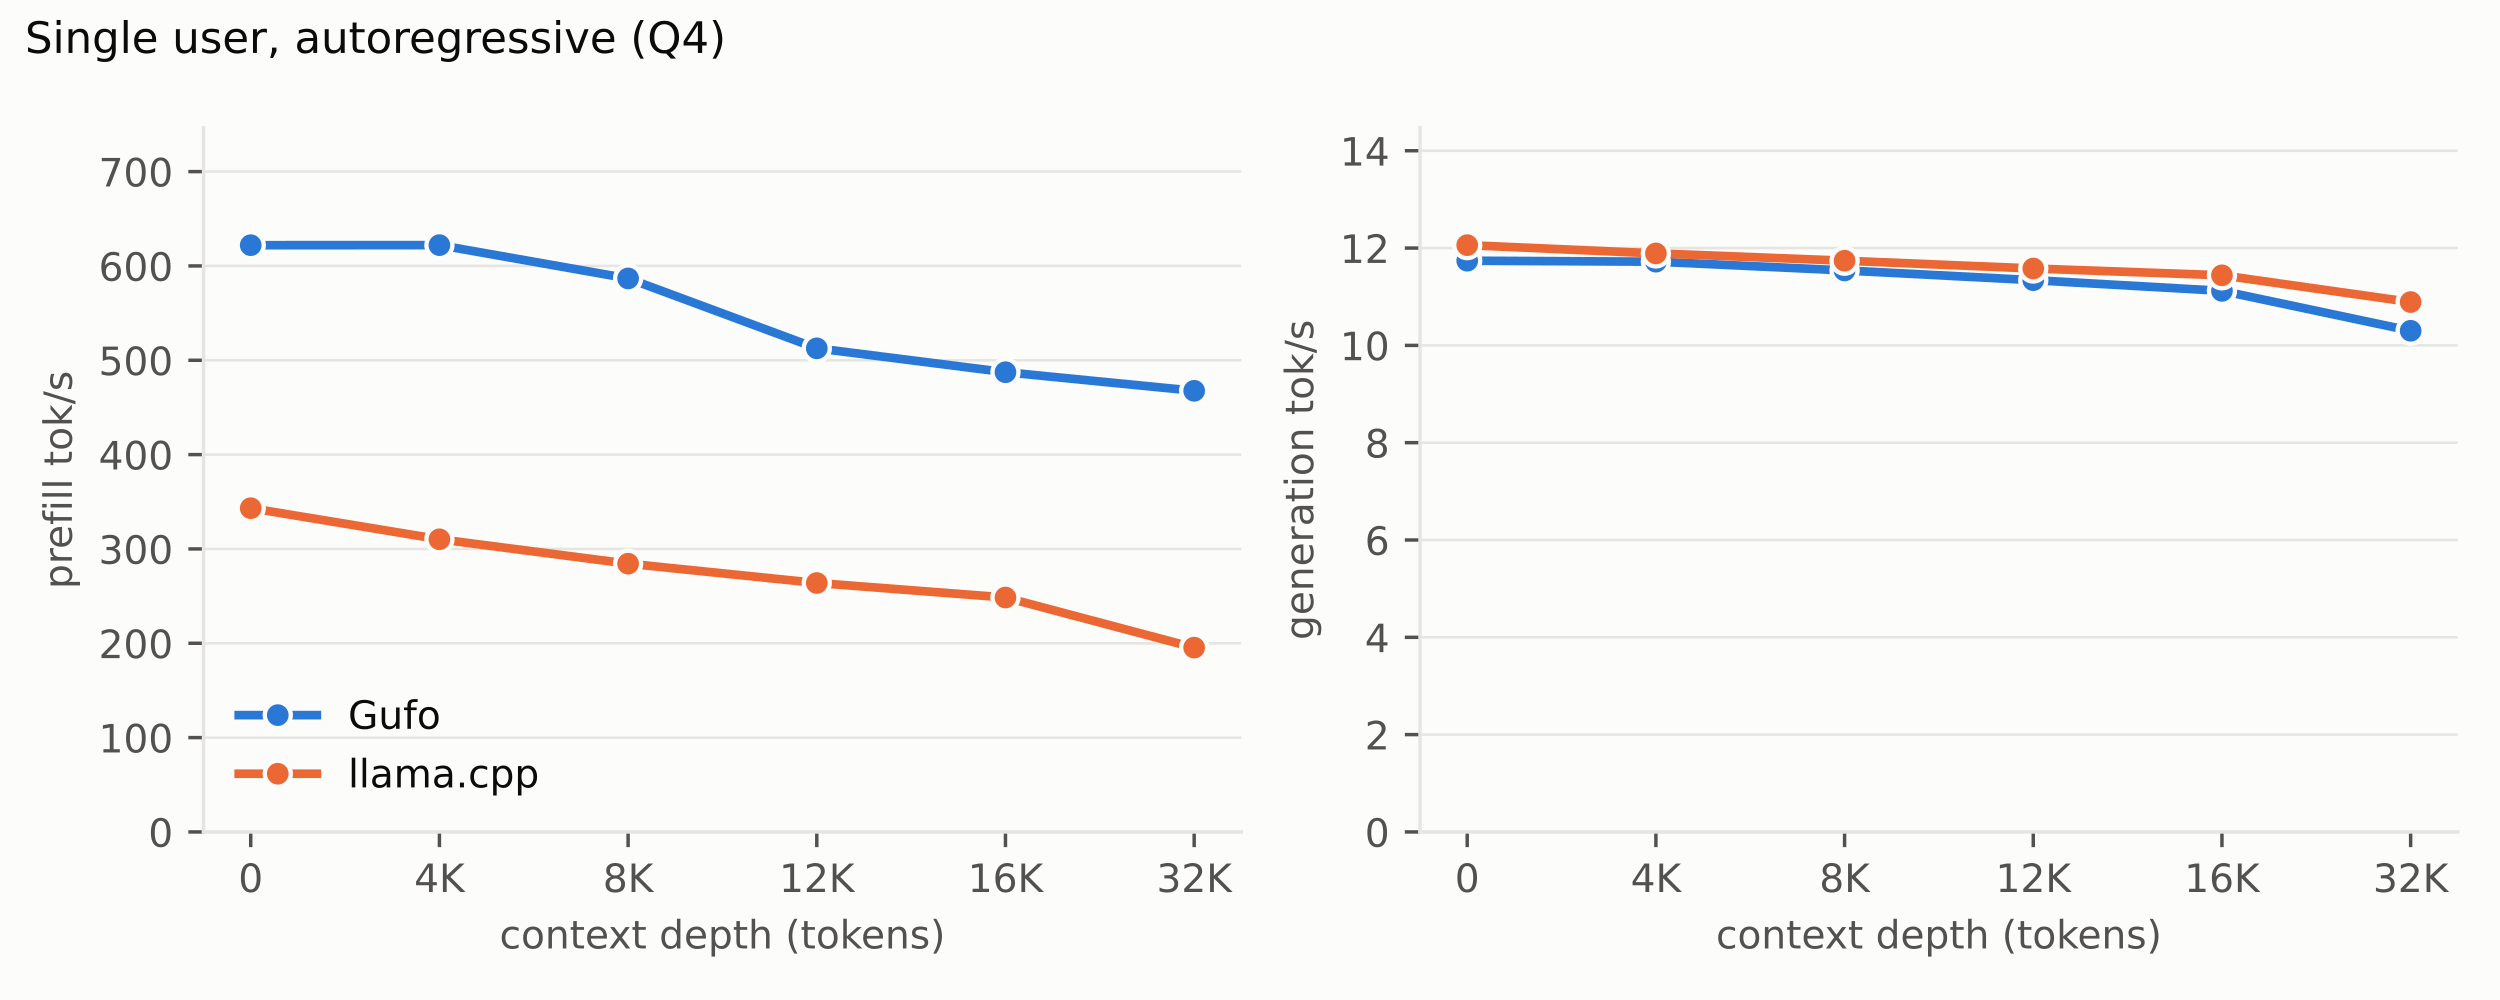
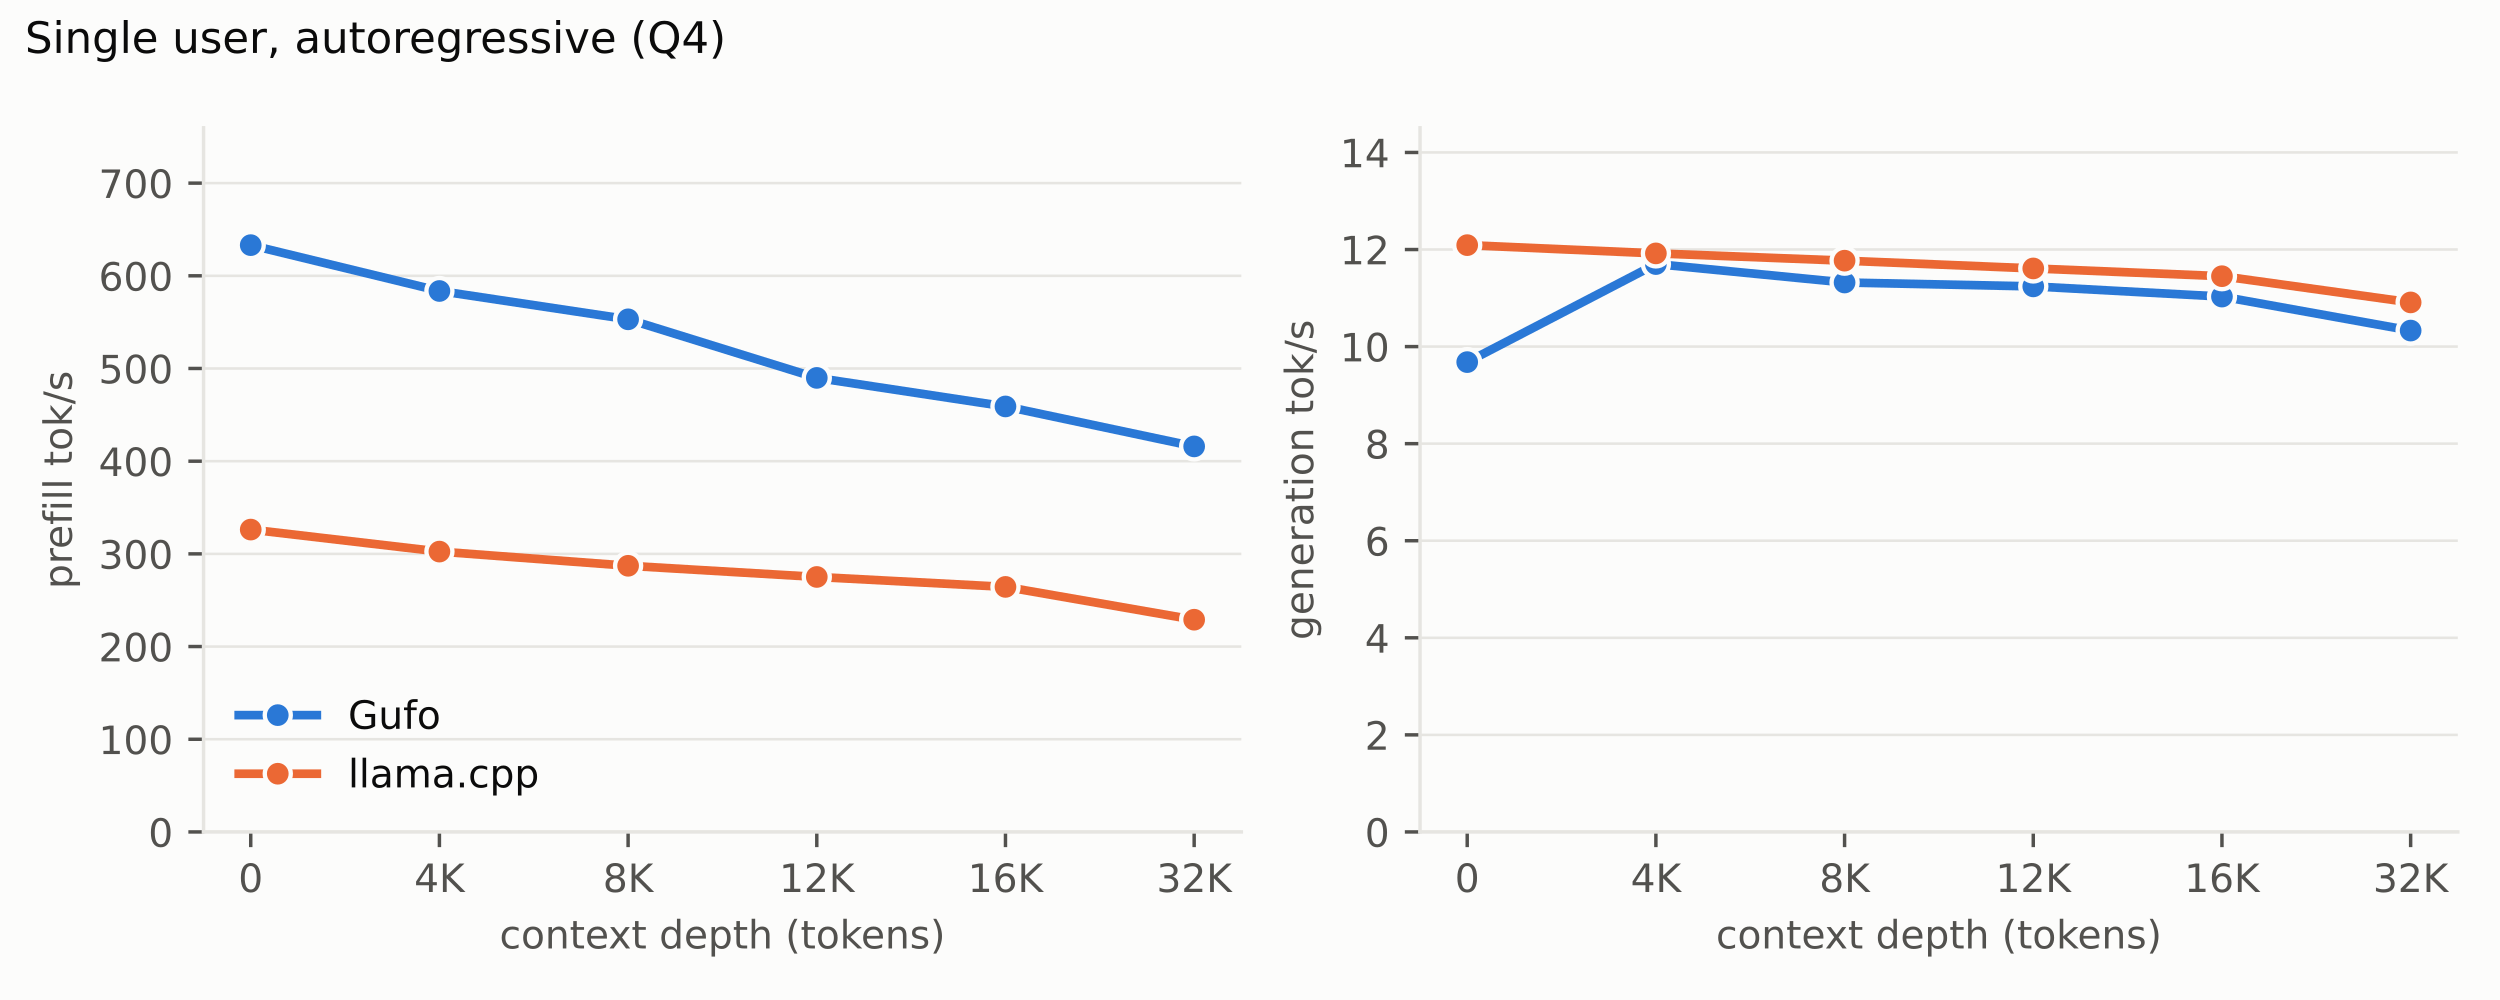
<svg xmlns="http://www.w3.org/2000/svg" xmlns:xlink="http://www.w3.org/1999/xlink" width="576pt" height="230.4pt" viewBox="0 0 576 230.4" version="1.1">
  <defs>
    <style type="text/css">*{stroke-linejoin: round; stroke-linecap: butt}</style>
  </defs>
  <g id="figure_1">
    <g id="patch_1">
      <path d="M 0 230.4  L 576 230.4  L 576 0  L 0 0  z " style="fill: #fcfcfb" />
    </g>
    <g id="axes_1">
      <g id="patch_2">
        <path d="M 46.899 191.679  L 286.003 191.679  L 286.003 29.441  L 46.899 29.441  z " style="fill: #fcfcfb" />
      </g>
      <g id="matplotlib.axis_1">
        <g id="xtick_1">
          <g id="line2d_1">
            <defs>
              <path id="m1ebf051f68" d="M 0 0  L 0 3.5  " style="stroke: #52514e; stroke-width: 0.8" />
            </defs>
            <g>
              <use xlink:href="#m1ebf051f68" x="57.768" y="191.679" style="fill: #52514e; stroke: #52514e; stroke-width: 0.8" />
            </g>
          </g>
          <g id="text_1">
            <text style="font-size: 9px; font-family: 'DejaVu Sans', 'Bitstream Vera Sans', 'Computer Modern Sans Serif', 'Lucida Grande', 'Verdana', 'Geneva', 'Lucid', 'Arial', 'Helvetica', 'Avant Garde', sans-serif; text-anchor: middle; fill: #52514e" x="57.768" y="205.517" transform="rotate(-0 57.7678 205.5172)">0</text>
          </g>
        </g>
        <g id="xtick_2">
          <g id="line2d_2">
            <g>
              <use xlink:href="#m1ebf051f68" x="101.241" y="191.679" style="fill: #52514e; stroke: #52514e; stroke-width: 0.8" />
            </g>
          </g>
          <g id="text_2">
            <text style="font-size: 9px; font-family: 'DejaVu Sans', 'Bitstream Vera Sans', 'Computer Modern Sans Serif', 'Lucida Grande', 'Verdana', 'Geneva', 'Lucid', 'Arial', 'Helvetica', 'Avant Garde', sans-serif; text-anchor: middle; fill: #52514e" x="101.241" y="205.517" transform="rotate(-0 101.2412 205.5172)">4K</text>
          </g>
        </g>
        <g id="xtick_3">
          <g id="line2d_3">
            <g>
              <use xlink:href="#m1ebf051f68" x="144.715" y="191.679" style="fill: #52514e; stroke: #52514e; stroke-width: 0.8" />
            </g>
          </g>
          <g id="text_3">
            <text style="font-size: 9px; font-family: 'DejaVu Sans', 'Bitstream Vera Sans', 'Computer Modern Sans Serif', 'Lucida Grande', 'Verdana', 'Geneva', 'Lucid', 'Arial', 'Helvetica', 'Avant Garde', sans-serif; text-anchor: middle; fill: #52514e" x="144.715" y="205.517" transform="rotate(-0 144.7146 205.5172)">8K</text>
          </g>
        </g>
        <g id="xtick_4">
          <g id="line2d_4">
            <g>
              <use xlink:href="#m1ebf051f68" x="188.188" y="191.679" style="fill: #52514e; stroke: #52514e; stroke-width: 0.8" />
            </g>
          </g>
          <g id="text_4">
            <text style="font-size: 9px; font-family: 'DejaVu Sans', 'Bitstream Vera Sans', 'Computer Modern Sans Serif', 'Lucida Grande', 'Verdana', 'Geneva', 'Lucid', 'Arial', 'Helvetica', 'Avant Garde', sans-serif; text-anchor: middle; fill: #52514e" x="188.188" y="205.517" transform="rotate(-0 188.188 205.5172)">12K</text>
          </g>
        </g>
        <g id="xtick_5">
          <g id="line2d_5">
            <g>
              <use xlink:href="#m1ebf051f68" x="231.661" y="191.679" style="fill: #52514e; stroke: #52514e; stroke-width: 0.8" />
            </g>
          </g>
          <g id="text_5">
            <text style="font-size: 9px; font-family: 'DejaVu Sans', 'Bitstream Vera Sans', 'Computer Modern Sans Serif', 'Lucida Grande', 'Verdana', 'Geneva', 'Lucid', 'Arial', 'Helvetica', 'Avant Garde', sans-serif; text-anchor: middle; fill: #52514e" x="231.661" y="205.517" transform="rotate(-0 231.6614 205.5172)">16K</text>
          </g>
        </g>
        <g id="xtick_6">
          <g id="line2d_6">
            <g>
              <use xlink:href="#m1ebf051f68" x="275.135" y="191.679" style="fill: #52514e; stroke: #52514e; stroke-width: 0.8" />
            </g>
          </g>
          <g id="text_6">
            <text style="font-size: 9px; font-family: 'DejaVu Sans', 'Bitstream Vera Sans', 'Computer Modern Sans Serif', 'Lucida Grande', 'Verdana', 'Geneva', 'Lucid', 'Arial', 'Helvetica', 'Avant Garde', sans-serif; text-anchor: middle; fill: #52514e" x="275.135" y="205.517" transform="rotate(-0 275.1348 205.5172)">32K</text>
          </g>
        </g>
        <g id="text_7">
          <text style="font-size: 9px; font-family: 'DejaVu Sans', 'Bitstream Vera Sans', 'Computer Modern Sans Serif', 'Lucida Grande', 'Verdana', 'Geneva', 'Lucid', 'Arial', 'Helvetica', 'Avant Garde', sans-serif; text-anchor: middle; fill: #52514e" x="166.451" y="218.518" transform="rotate(-0 166.4513 218.5179)">context depth (tokens)</text>
        </g>
      </g>
      <g id="matplotlib.axis_2">
        <g id="ytick_1">
          <g id="line2d_7">
            <path d="M 46.899 191.679  L 286.003 191.679  " clip-path="url(#pf5ccb981f5)" style="fill: none; stroke: #e6e5e1; stroke-width: 0.6; stroke-linecap: square" />
          </g>
          <g id="line2d_8">
            <defs>
              <path id="m680e5b1e24" d="M 0 0  L -3.5 0  " style="stroke: #52514e; stroke-width: 0.8" />
            </defs>
            <g>
              <use xlink:href="#m680e5b1e24" x="46.899" y="191.679" style="fill: #52514e; stroke: #52514e; stroke-width: 0.8" />
            </g>
          </g>
          <g id="text_8">
            <text style="font-size: 9px; font-family: 'DejaVu Sans', 'Bitstream Vera Sans', 'Computer Modern Sans Serif', 'Lucida Grande', 'Verdana', 'Geneva', 'Lucid', 'Arial', 'Helvetica', 'Avant Garde', sans-serif; text-anchor: end; fill: #52514e" x="39.899" y="195.098" transform="rotate(-0 39.89945 195.0982)">0</text>
          </g>
        </g>
        <g id="ytick_2">
          <g id="line2d_9">
-             <path d="M 46.899 169.945  L 286.003 169.945  " clip-path="url(#pf5ccb981f5)" style="fill: none; stroke: #e6e5e1; stroke-width: 0.6; stroke-linecap: square" />
+             <path d="M 46.899 170.324  L 286.003 170.324  " clip-path="url(#pf5ccb981f5)" style="fill: none; stroke: #e6e5e1; stroke-width: 0.6; stroke-linecap: square" />
          </g>
          <g id="line2d_10">
            <g>
-               <use xlink:href="#m680e5b1e24" x="46.899" y="169.945" style="fill: #52514e; stroke: #52514e; stroke-width: 0.8" />
+               <use xlink:href="#m680e5b1e24" x="46.899" y="170.324" style="fill: #52514e; stroke: #52514e; stroke-width: 0.8" />
            </g>
          </g>
          <g id="text_9">
-             <text style="font-size: 9px; font-family: 'DejaVu Sans', 'Bitstream Vera Sans', 'Computer Modern Sans Serif', 'Lucida Grande', 'Verdana', 'Geneva', 'Lucid', 'Arial', 'Helvetica', 'Avant Garde', sans-serif; text-anchor: end; fill: #52514e" x="39.899" y="173.364" transform="rotate(-0 39.89945 173.3635)">100</text>
+             <text style="font-size: 9px; font-family: 'DejaVu Sans', 'Bitstream Vera Sans', 'Computer Modern Sans Serif', 'Lucida Grande', 'Verdana', 'Geneva', 'Lucid', 'Arial', 'Helvetica', 'Avant Garde', sans-serif; text-anchor: end; fill: #52514e" x="39.899" y="173.743" transform="rotate(-0 39.89945 173.7425)">100</text>
          </g>
        </g>
        <g id="ytick_3">
          <g id="line2d_11">
-             <path d="M 46.899 148.21  L 286.003 148.21  " clip-path="url(#pf5ccb981f5)" style="fill: none; stroke: #e6e5e1; stroke-width: 0.6; stroke-linecap: square" />
+             <path d="M 46.899 148.968  L 286.003 148.968  " clip-path="url(#pf5ccb981f5)" style="fill: none; stroke: #e6e5e1; stroke-width: 0.6; stroke-linecap: square" />
          </g>
          <g id="line2d_12">
            <g>
-               <use xlink:href="#m680e5b1e24" x="46.899" y="148.21" style="fill: #52514e; stroke: #52514e; stroke-width: 0.8" />
+               <use xlink:href="#m680e5b1e24" x="46.899" y="148.968" style="fill: #52514e; stroke: #52514e; stroke-width: 0.8" />
            </g>
          </g>
          <g id="text_10">
-             <text style="font-size: 9px; font-family: 'DejaVu Sans', 'Bitstream Vera Sans', 'Computer Modern Sans Serif', 'Lucida Grande', 'Verdana', 'Geneva', 'Lucid', 'Arial', 'Helvetica', 'Avant Garde', sans-serif; text-anchor: end; fill: #52514e" x="39.899" y="151.629" transform="rotate(-0 39.89945 151.6288)">200</text>
+             <text style="font-size: 9px; font-family: 'DejaVu Sans', 'Bitstream Vera Sans', 'Computer Modern Sans Serif', 'Lucida Grande', 'Verdana', 'Geneva', 'Lucid', 'Arial', 'Helvetica', 'Avant Garde', sans-serif; text-anchor: end; fill: #52514e" x="39.899" y="152.387" transform="rotate(-0 39.89945 152.3868)">200</text>
          </g>
        </g>
        <g id="ytick_4">
          <g id="line2d_13">
-             <path d="M 46.899 126.475  L 286.003 126.475  " clip-path="url(#pf5ccb981f5)" style="fill: none; stroke: #e6e5e1; stroke-width: 0.6; stroke-linecap: square" />
+             <path d="M 46.899 127.612  L 286.003 127.612  " clip-path="url(#pf5ccb981f5)" style="fill: none; stroke: #e6e5e1; stroke-width: 0.6; stroke-linecap: square" />
          </g>
          <g id="line2d_14">
            <g>
-               <use xlink:href="#m680e5b1e24" x="46.899" y="126.475" style="fill: #52514e; stroke: #52514e; stroke-width: 0.8" />
+               <use xlink:href="#m680e5b1e24" x="46.899" y="127.612" style="fill: #52514e; stroke: #52514e; stroke-width: 0.8" />
            </g>
          </g>
          <g id="text_11">
-             <text style="font-size: 9px; font-family: 'DejaVu Sans', 'Bitstream Vera Sans', 'Computer Modern Sans Serif', 'Lucida Grande', 'Verdana', 'Geneva', 'Lucid', 'Arial', 'Helvetica', 'Avant Garde', sans-serif; text-anchor: end; fill: #52514e" x="39.899" y="129.894" transform="rotate(-0 39.89945 129.894)">300</text>
+             <text style="font-size: 9px; font-family: 'DejaVu Sans', 'Bitstream Vera Sans', 'Computer Modern Sans Serif', 'Lucida Grande', 'Verdana', 'Geneva', 'Lucid', 'Arial', 'Helvetica', 'Avant Garde', sans-serif; text-anchor: end; fill: #52514e" x="39.899" y="131.031" transform="rotate(-0 39.89945 131.0311)">300</text>
          </g>
        </g>
        <g id="ytick_5">
          <g id="line2d_15">
-             <path d="M 46.899 104.74  L 286.003 104.74  " clip-path="url(#pf5ccb981f5)" style="fill: none; stroke: #e6e5e1; stroke-width: 0.6; stroke-linecap: square" />
+             <path d="M 46.899 106.256  L 286.003 106.256  " clip-path="url(#pf5ccb981f5)" style="fill: none; stroke: #e6e5e1; stroke-width: 0.6; stroke-linecap: square" />
          </g>
          <g id="line2d_16">
            <g>
-               <use xlink:href="#m680e5b1e24" x="46.899" y="104.74" style="fill: #52514e; stroke: #52514e; stroke-width: 0.8" />
+               <use xlink:href="#m680e5b1e24" x="46.899" y="106.256" style="fill: #52514e; stroke: #52514e; stroke-width: 0.8" />
            </g>
          </g>
          <g id="text_12">
-             <text style="font-size: 9px; font-family: 'DejaVu Sans', 'Bitstream Vera Sans', 'Computer Modern Sans Serif', 'Lucida Grande', 'Verdana', 'Geneva', 'Lucid', 'Arial', 'Helvetica', 'Avant Garde', sans-serif; text-anchor: end; fill: #52514e" x="39.899" y="108.159" transform="rotate(-0 39.89945 108.1593)">400</text>
+             <text style="font-size: 9px; font-family: 'DejaVu Sans', 'Bitstream Vera Sans', 'Computer Modern Sans Serif', 'Lucida Grande', 'Verdana', 'Geneva', 'Lucid', 'Arial', 'Helvetica', 'Avant Garde', sans-serif; text-anchor: end; fill: #52514e" x="39.899" y="109.675" transform="rotate(-0 39.89945 109.6754)">400</text>
          </g>
        </g>
        <g id="ytick_6">
          <g id="line2d_17">
-             <path d="M 46.899 83.006  L 286.003 83.006  " clip-path="url(#pf5ccb981f5)" style="fill: none; stroke: #e6e5e1; stroke-width: 0.6; stroke-linecap: square" />
+             <path d="M 46.899 84.901  L 286.003 84.901  " clip-path="url(#pf5ccb981f5)" style="fill: none; stroke: #e6e5e1; stroke-width: 0.6; stroke-linecap: square" />
          </g>
          <g id="line2d_18">
            <g>
-               <use xlink:href="#m680e5b1e24" x="46.899" y="83.006" style="fill: #52514e; stroke: #52514e; stroke-width: 0.8" />
+               <use xlink:href="#m680e5b1e24" x="46.899" y="84.901" style="fill: #52514e; stroke: #52514e; stroke-width: 0.8" />
            </g>
          </g>
          <g id="text_13">
-             <text style="font-size: 9px; font-family: 'DejaVu Sans', 'Bitstream Vera Sans', 'Computer Modern Sans Serif', 'Lucida Grande', 'Verdana', 'Geneva', 'Lucid', 'Arial', 'Helvetica', 'Avant Garde', sans-serif; text-anchor: end; fill: #52514e" x="39.899" y="86.425" transform="rotate(-0 39.89945 86.42455)">500</text>
+             <text style="font-size: 9px; font-family: 'DejaVu Sans', 'Bitstream Vera Sans', 'Computer Modern Sans Serif', 'Lucida Grande', 'Verdana', 'Geneva', 'Lucid', 'Arial', 'Helvetica', 'Avant Garde', sans-serif; text-anchor: end; fill: #52514e" x="39.899" y="88.32" transform="rotate(-0 39.89945 88.31967)">500</text>
          </g>
        </g>
        <g id="ytick_7">
          <g id="line2d_19">
-             <path d="M 46.899 61.271  L 286.003 61.271  " clip-path="url(#pf5ccb981f5)" style="fill: none; stroke: #e6e5e1; stroke-width: 0.6; stroke-linecap: square" />
+             <path d="M 46.899 63.545  L 286.003 63.545  " clip-path="url(#pf5ccb981f5)" style="fill: none; stroke: #e6e5e1; stroke-width: 0.6; stroke-linecap: square" />
          </g>
          <g id="line2d_20">
            <g>
-               <use xlink:href="#m680e5b1e24" x="46.899" y="61.271" style="fill: #52514e; stroke: #52514e; stroke-width: 0.8" />
+               <use xlink:href="#m680e5b1e24" x="46.899" y="63.545" style="fill: #52514e; stroke: #52514e; stroke-width: 0.8" />
            </g>
          </g>
          <g id="text_14">
-             <text style="font-size: 9px; font-family: 'DejaVu Sans', 'Bitstream Vera Sans', 'Computer Modern Sans Serif', 'Lucida Grande', 'Verdana', 'Geneva', 'Lucid', 'Arial', 'Helvetica', 'Avant Garde', sans-serif; text-anchor: end; fill: #52514e" x="39.899" y="64.69" transform="rotate(-0 39.89945 64.68981)">600</text>
+             <text style="font-size: 9px; font-family: 'DejaVu Sans', 'Bitstream Vera Sans', 'Computer Modern Sans Serif', 'Lucida Grande', 'Verdana', 'Geneva', 'Lucid', 'Arial', 'Helvetica', 'Avant Garde', sans-serif; text-anchor: end; fill: #52514e" x="39.899" y="66.964" transform="rotate(-0 39.89945 66.96395)">600</text>
          </g>
        </g>
        <g id="ytick_8">
          <g id="line2d_21">
-             <path d="M 46.899 39.536  L 286.003 39.536  " clip-path="url(#pf5ccb981f5)" style="fill: none; stroke: #e6e5e1; stroke-width: 0.6; stroke-linecap: square" />
+             <path d="M 46.899 42.189  L 286.003 42.189  " clip-path="url(#pf5ccb981f5)" style="fill: none; stroke: #e6e5e1; stroke-width: 0.6; stroke-linecap: square" />
          </g>
          <g id="line2d_22">
            <g>
-               <use xlink:href="#m680e5b1e24" x="46.899" y="39.536" style="fill: #52514e; stroke: #52514e; stroke-width: 0.8" />
+               <use xlink:href="#m680e5b1e24" x="46.899" y="42.189" style="fill: #52514e; stroke: #52514e; stroke-width: 0.8" />
            </g>
          </g>
          <g id="text_15">
-             <text style="font-size: 9px; font-family: 'DejaVu Sans', 'Bitstream Vera Sans', 'Computer Modern Sans Serif', 'Lucida Grande', 'Verdana', 'Geneva', 'Lucid', 'Arial', 'Helvetica', 'Avant Garde', sans-serif; text-anchor: end; fill: #52514e" x="39.899" y="42.955" transform="rotate(-0 39.89945 42.95508)">700</text>
+             <text style="font-size: 9px; font-family: 'DejaVu Sans', 'Bitstream Vera Sans', 'Computer Modern Sans Serif', 'Lucida Grande', 'Verdana', 'Geneva', 'Lucid', 'Arial', 'Helvetica', 'Avant Garde', sans-serif; text-anchor: end; fill: #52514e" x="39.899" y="45.608" transform="rotate(-0 39.89945 45.60823)">700</text>
          </g>
        </g>
        <g id="text_16">
          <text style="font-size: 9px; font-family: 'DejaVu Sans', 'Bitstream Vera Sans', 'Computer Modern Sans Serif', 'Lucida Grande', 'Verdana', 'Geneva', 'Lucid', 'Arial', 'Helvetica', 'Avant Garde', sans-serif; text-anchor: middle; fill: #52514e" x="16.559" y="110.56" transform="rotate(-90 16.55859 110.56)">prefill tok/s</text>
        </g>
      </g>
      <g id="line2d_23">
-         <path d="M 57.768 56.489  L 101.241 56.481  L 144.715 64.151  L 188.188 80.256  L 231.661 85.762  L 275.135 90.041  " clip-path="url(#pf5ccb981f5)" style="fill: none; stroke: #2a78d6; stroke-width: 2; stroke-linecap: square" />
+         <path d="M 57.768 56.481  L 101.241 67.045  L 144.715 73.572  L 188.188 87.068  L 231.661 93.646  L 275.135 102.852  " clip-path="url(#pf5ccb981f5)" style="fill: none; stroke: #2a78d6; stroke-width: 2; stroke-linecap: square" />
        <defs>
          <path id="m91930ba968" d="M 0 3  C 0.796 3 1.559 2.684 2.121 2.121  C 2.684 1.559 3 0.796 3 0  C 3 -0.796 2.684 -1.559 2.121 -2.121  C 1.559 -2.684 0.796 -3 0 -3  C -0.796 -3 -1.559 -2.684 -2.121 -2.121  C -2.684 -1.559 -3 -0.796 -3 0  C -3 0.796 -2.684 1.559 -2.121 2.121  C -1.559 2.684 -0.796 3 0 3  z " style="stroke: #fcfcfb" />
        </defs>
        <g clip-path="url(#pf5ccb981f5)">
-           <use xlink:href="#m91930ba968" x="57.768" y="56.489" style="fill: #2a78d6; stroke: #fcfcfb" />
-           <use xlink:href="#m91930ba968" x="101.241" y="56.481" style="fill: #2a78d6; stroke: #fcfcfb" />
-           <use xlink:href="#m91930ba968" x="144.715" y="64.151" style="fill: #2a78d6; stroke: #fcfcfb" />
-           <use xlink:href="#m91930ba968" x="188.188" y="80.256" style="fill: #2a78d6; stroke: #fcfcfb" />
-           <use xlink:href="#m91930ba968" x="231.661" y="85.762" style="fill: #2a78d6; stroke: #fcfcfb" />
-           <use xlink:href="#m91930ba968" x="275.135" y="90.041" style="fill: #2a78d6; stroke: #fcfcfb" />
+           <use xlink:href="#m91930ba968" x="57.768" y="56.481" style="fill: #2a78d6; stroke: #fcfcfb" />
+           <use xlink:href="#m91930ba968" x="101.241" y="67.045" style="fill: #2a78d6; stroke: #fcfcfb" />
+           <use xlink:href="#m91930ba968" x="144.715" y="73.572" style="fill: #2a78d6; stroke: #fcfcfb" />
+           <use xlink:href="#m91930ba968" x="188.188" y="87.068" style="fill: #2a78d6; stroke: #fcfcfb" />
+           <use xlink:href="#m91930ba968" x="231.661" y="93.646" style="fill: #2a78d6; stroke: #fcfcfb" />
+           <use xlink:href="#m91930ba968" x="275.135" y="102.852" style="fill: #2a78d6; stroke: #fcfcfb" />
        </g>
      </g>
      <g id="line2d_24">
-         <path d="M 57.768 117.09  L 101.241 124.252  L 144.715 129.874  L 188.188 134.326  L 231.661 137.668  L 275.135 149.212  " clip-path="url(#pf5ccb981f5)" style="fill: none; stroke: #eb6834; stroke-width: 2; stroke-linecap: square" />
+         <path d="M 57.768 122.015  L 101.241 127.087  L 144.715 130.358  L 188.188 132.932  L 231.661 135.223  L 275.135 142.783  " clip-path="url(#pf5ccb981f5)" style="fill: none; stroke: #eb6834; stroke-width: 2; stroke-linecap: square" />
        <defs>
          <path id="ma0614988b8" d="M 0 3  C 0.796 3 1.559 2.684 2.121 2.121  C 2.684 1.559 3 0.796 3 0  C 3 -0.796 2.684 -1.559 2.121 -2.121  C 1.559 -2.684 0.796 -3 0 -3  C -0.796 -3 -1.559 -2.684 -2.121 -2.121  C -2.684 -1.559 -3 -0.796 -3 0  C -3 0.796 -2.684 1.559 -2.121 2.121  C -1.559 2.684 -0.796 3 0 3  z " style="stroke: #fcfcfb" />
        </defs>
        <g clip-path="url(#pf5ccb981f5)">
-           <use xlink:href="#ma0614988b8" x="57.768" y="117.09" style="fill: #eb6834; stroke: #fcfcfb" />
-           <use xlink:href="#ma0614988b8" x="101.241" y="124.252" style="fill: #eb6834; stroke: #fcfcfb" />
-           <use xlink:href="#ma0614988b8" x="144.715" y="129.874" style="fill: #eb6834; stroke: #fcfcfb" />
-           <use xlink:href="#ma0614988b8" x="188.188" y="134.326" style="fill: #eb6834; stroke: #fcfcfb" />
-           <use xlink:href="#ma0614988b8" x="231.661" y="137.668" style="fill: #eb6834; stroke: #fcfcfb" />
-           <use xlink:href="#ma0614988b8" x="275.135" y="149.212" style="fill: #eb6834; stroke: #fcfcfb" />
+           <use xlink:href="#ma0614988b8" x="57.768" y="122.015" style="fill: #eb6834; stroke: #fcfcfb" />
+           <use xlink:href="#ma0614988b8" x="101.241" y="127.087" style="fill: #eb6834; stroke: #fcfcfb" />
+           <use xlink:href="#ma0614988b8" x="144.715" y="130.358" style="fill: #eb6834; stroke: #fcfcfb" />
+           <use xlink:href="#ma0614988b8" x="188.188" y="132.932" style="fill: #eb6834; stroke: #fcfcfb" />
+           <use xlink:href="#ma0614988b8" x="231.661" y="135.223" style="fill: #eb6834; stroke: #fcfcfb" />
+           <use xlink:href="#ma0614988b8" x="275.135" y="142.783" style="fill: #eb6834; stroke: #fcfcfb" />
        </g>
      </g>
      <g id="patch_3">
        <path d="M 46.899 191.679  L 46.899 29.441  " style="fill: none; stroke: #e6e5e1; stroke-width: 0.8; stroke-linejoin: miter; stroke-linecap: square" />
      </g>
      <g id="patch_4">
        <path d="M 46.899 191.679  L 286.003 191.679  " style="fill: none; stroke: #e6e5e1; stroke-width: 0.8; stroke-linejoin: miter; stroke-linecap: square" />
      </g>
      <g id="legend_1">
        <g id="line2d_25">
          <path d="M 54.999 164.766  L 63.999 164.766  L 72.999 164.766  " style="fill: none; stroke: #2a78d6; stroke-width: 2; stroke-linecap: square" />
          <g>
            <use xlink:href="#m91930ba968" x="63.999" y="164.766" style="fill: #2a78d6; stroke: #fcfcfb" />
          </g>
        </g>
        <g id="text_17">
          <text style="font-size: 9px; font-family: 'DejaVu Sans', 'Bitstream Vera Sans', 'Computer Modern Sans Serif', 'Lucida Grande', 'Verdana', 'Geneva', 'Lucid', 'Arial', 'Helvetica', 'Avant Garde', sans-serif; text-anchor: start; fill: #0b0b0b" x="80.199" y="167.916" transform="rotate(-0 80.19945 167.9165)">Gufo</text>
        </g>
        <g id="line2d_26">
          <path d="M 54.999 178.267  L 63.999 178.267  L 72.999 178.267  " style="fill: none; stroke: #eb6834; stroke-width: 2; stroke-linecap: square" />
          <g>
            <use xlink:href="#ma0614988b8" x="63.999" y="178.267" style="fill: #eb6834; stroke: #fcfcfb" />
          </g>
        </g>
        <g id="text_18">
          <text style="font-size: 9px; font-family: 'DejaVu Sans', 'Bitstream Vera Sans', 'Computer Modern Sans Serif', 'Lucida Grande', 'Verdana', 'Geneva', 'Lucid', 'Arial', 'Helvetica', 'Avant Garde', sans-serif; text-anchor: start; fill: #0b0b0b" x="80.199" y="181.417" transform="rotate(-0 80.19945 181.4172)">llama.cpp</text>
        </g>
      </g>
    </g>
    <g id="axes_2">
      <g id="patch_5">
        <path d="M 327.176 191.679  L 566.28 191.679  L 566.28 29.441  L 327.176 29.441  z " style="fill: #fcfcfb" />
      </g>
      <g id="matplotlib.axis_3">
        <g id="xtick_7">
          <g id="line2d_27">
            <g>
              <use xlink:href="#m1ebf051f68" x="338.045" y="191.679" style="fill: #52514e; stroke: #52514e; stroke-width: 0.8" />
            </g>
          </g>
          <g id="text_19">
            <text style="font-size: 9px; font-family: 'DejaVu Sans', 'Bitstream Vera Sans', 'Computer Modern Sans Serif', 'Lucida Grande', 'Verdana', 'Geneva', 'Lucid', 'Arial', 'Helvetica', 'Avant Garde', sans-serif; text-anchor: middle; fill: #52514e" x="338.045" y="205.517" transform="rotate(-0 338.0447 205.5172)">0</text>
          </g>
        </g>
        <g id="xtick_8">
          <g id="line2d_28">
            <g>
              <use xlink:href="#m1ebf051f68" x="381.518" y="191.679" style="fill: #52514e; stroke: #52514e; stroke-width: 0.8" />
            </g>
          </g>
          <g id="text_20">
            <text style="font-size: 9px; font-family: 'DejaVu Sans', 'Bitstream Vera Sans', 'Computer Modern Sans Serif', 'Lucida Grande', 'Verdana', 'Geneva', 'Lucid', 'Arial', 'Helvetica', 'Avant Garde', sans-serif; text-anchor: middle; fill: #52514e" x="381.518" y="205.517" transform="rotate(-0 381.5181 205.5172)">4K</text>
          </g>
        </g>
        <g id="xtick_9">
          <g id="line2d_29">
            <g>
              <use xlink:href="#m1ebf051f68" x="424.991" y="191.679" style="fill: #52514e; stroke: #52514e; stroke-width: 0.8" />
            </g>
          </g>
          <g id="text_21">
            <text style="font-size: 9px; font-family: 'DejaVu Sans', 'Bitstream Vera Sans', 'Computer Modern Sans Serif', 'Lucida Grande', 'Verdana', 'Geneva', 'Lucid', 'Arial', 'Helvetica', 'Avant Garde', sans-serif; text-anchor: middle; fill: #52514e" x="424.991" y="205.517" transform="rotate(-0 424.9915 205.5172)">8K</text>
          </g>
        </g>
        <g id="xtick_10">
          <g id="line2d_30">
            <g>
              <use xlink:href="#m1ebf051f68" x="468.465" y="191.679" style="fill: #52514e; stroke: #52514e; stroke-width: 0.8" />
            </g>
          </g>
          <g id="text_22">
            <text style="font-size: 9px; font-family: 'DejaVu Sans', 'Bitstream Vera Sans', 'Computer Modern Sans Serif', 'Lucida Grande', 'Verdana', 'Geneva', 'Lucid', 'Arial', 'Helvetica', 'Avant Garde', sans-serif; text-anchor: middle; fill: #52514e" x="468.465" y="205.517" transform="rotate(-0 468.4649 205.5172)">12K</text>
          </g>
        </g>
        <g id="xtick_11">
          <g id="line2d_31">
            <g>
              <use xlink:href="#m1ebf051f68" x="511.938" y="191.679" style="fill: #52514e; stroke: #52514e; stroke-width: 0.8" />
            </g>
          </g>
          <g id="text_23">
            <text style="font-size: 9px; font-family: 'DejaVu Sans', 'Bitstream Vera Sans', 'Computer Modern Sans Serif', 'Lucida Grande', 'Verdana', 'Geneva', 'Lucid', 'Arial', 'Helvetica', 'Avant Garde', sans-serif; text-anchor: middle; fill: #52514e" x="511.938" y="205.517" transform="rotate(-0 511.9383 205.5172)">16K</text>
          </g>
        </g>
        <g id="xtick_12">
          <g id="line2d_32">
            <g>
              <use xlink:href="#m1ebf051f68" x="555.412" y="191.679" style="fill: #52514e; stroke: #52514e; stroke-width: 0.8" />
            </g>
          </g>
          <g id="text_24">
            <text style="font-size: 9px; font-family: 'DejaVu Sans', 'Bitstream Vera Sans', 'Computer Modern Sans Serif', 'Lucida Grande', 'Verdana', 'Geneva', 'Lucid', 'Arial', 'Helvetica', 'Avant Garde', sans-serif; text-anchor: middle; fill: #52514e" x="555.412" y="205.517" transform="rotate(-0 555.4117 205.5172)">32K</text>
          </g>
        </g>
        <g id="text_25">
          <text style="font-size: 9px; font-family: 'DejaVu Sans', 'Bitstream Vera Sans', 'Computer Modern Sans Serif', 'Lucida Grande', 'Verdana', 'Geneva', 'Lucid', 'Arial', 'Helvetica', 'Avant Garde', sans-serif; text-anchor: middle; fill: #52514e" x="446.728" y="218.518" transform="rotate(-0 446.7282 218.5179)">context depth (tokens)</text>
        </g>
      </g>
      <g id="matplotlib.axis_4">
        <g id="ytick_9">
          <g id="line2d_33">
            <path d="M 327.176 191.679  L 566.28 191.679  " clip-path="url(#p8a17e1420d)" style="fill: none; stroke: #e6e5e1; stroke-width: 0.6; stroke-linecap: square" />
          </g>
          <g id="line2d_34">
            <g>
              <use xlink:href="#m680e5b1e24" x="327.176" y="191.679" style="fill: #52514e; stroke: #52514e; stroke-width: 0.8" />
            </g>
          </g>
          <g id="text_26">
            <text style="font-size: 9px; font-family: 'DejaVu Sans', 'Bitstream Vera Sans', 'Computer Modern Sans Serif', 'Lucida Grande', 'Verdana', 'Geneva', 'Lucid', 'Arial', 'Helvetica', 'Avant Garde', sans-serif; text-anchor: end; fill: #52514e" x="320.176" y="195.098" transform="rotate(-0 320.1763 195.0982)">0</text>
          </g>
        </g>
        <g id="ytick_10">
          <g id="line2d_35">
-             <path d="M 327.176 169.258  L 566.28 169.258  " clip-path="url(#p8a17e1420d)" style="fill: none; stroke: #e6e5e1; stroke-width: 0.6; stroke-linecap: square" />
+             <path d="M 327.176 169.314  L 566.28 169.314  " clip-path="url(#p8a17e1420d)" style="fill: none; stroke: #e6e5e1; stroke-width: 0.6; stroke-linecap: square" />
          </g>
          <g id="line2d_36">
            <g>
-               <use xlink:href="#m680e5b1e24" x="327.176" y="169.258" style="fill: #52514e; stroke: #52514e; stroke-width: 0.8" />
+               <use xlink:href="#m680e5b1e24" x="327.176" y="169.314" style="fill: #52514e; stroke: #52514e; stroke-width: 0.8" />
            </g>
          </g>
          <g id="text_27">
-             <text style="font-size: 9px; font-family: 'DejaVu Sans', 'Bitstream Vera Sans', 'Computer Modern Sans Serif', 'Lucida Grande', 'Verdana', 'Geneva', 'Lucid', 'Arial', 'Helvetica', 'Avant Garde', sans-serif; text-anchor: end; fill: #52514e" x="320.176" y="172.677" transform="rotate(-0 320.1763 172.6772)">2</text>
+             <text style="font-size: 9px; font-family: 'DejaVu Sans', 'Bitstream Vera Sans', 'Computer Modern Sans Serif', 'Lucida Grande', 'Verdana', 'Geneva', 'Lucid', 'Arial', 'Helvetica', 'Avant Garde', sans-serif; text-anchor: end; fill: #52514e" x="320.176" y="172.733" transform="rotate(-0 320.1763 172.7329)">2</text>
          </g>
        </g>
        <g id="ytick_11">
          <g id="line2d_37">
-             <path d="M 327.176 146.837  L 566.28 146.837  " clip-path="url(#p8a17e1420d)" style="fill: none; stroke: #e6e5e1; stroke-width: 0.6; stroke-linecap: square" />
+             <path d="M 327.176 146.949  L 566.28 146.949  " clip-path="url(#p8a17e1420d)" style="fill: none; stroke: #e6e5e1; stroke-width: 0.6; stroke-linecap: square" />
          </g>
          <g id="line2d_38">
            <g>
-               <use xlink:href="#m680e5b1e24" x="327.176" y="146.837" style="fill: #52514e; stroke: #52514e; stroke-width: 0.8" />
+               <use xlink:href="#m680e5b1e24" x="327.176" y="146.949" style="fill: #52514e; stroke: #52514e; stroke-width: 0.8" />
            </g>
          </g>
          <g id="text_28">
-             <text style="font-size: 9px; font-family: 'DejaVu Sans', 'Bitstream Vera Sans', 'Computer Modern Sans Serif', 'Lucida Grande', 'Verdana', 'Geneva', 'Lucid', 'Arial', 'Helvetica', 'Avant Garde', sans-serif; text-anchor: end; fill: #52514e" x="320.176" y="150.256" transform="rotate(-0 320.1763 150.2562)">4</text>
+             <text style="font-size: 9px; font-family: 'DejaVu Sans', 'Bitstream Vera Sans', 'Computer Modern Sans Serif', 'Lucida Grande', 'Verdana', 'Geneva', 'Lucid', 'Arial', 'Helvetica', 'Avant Garde', sans-serif; text-anchor: end; fill: #52514e" x="320.176" y="150.367" transform="rotate(-0 320.1763 150.3675)">4</text>
          </g>
        </g>
        <g id="ytick_12">
          <g id="line2d_39">
-             <path d="M 327.176 124.416  L 566.28 124.416  " clip-path="url(#p8a17e1420d)" style="fill: none; stroke: #e6e5e1; stroke-width: 0.6; stroke-linecap: square" />
+             <path d="M 327.176 124.583  L 566.28 124.583  " clip-path="url(#p8a17e1420d)" style="fill: none; stroke: #e6e5e1; stroke-width: 0.6; stroke-linecap: square" />
          </g>
          <g id="line2d_40">
            <g>
-               <use xlink:href="#m680e5b1e24" x="327.176" y="124.416" style="fill: #52514e; stroke: #52514e; stroke-width: 0.8" />
+               <use xlink:href="#m680e5b1e24" x="327.176" y="124.583" style="fill: #52514e; stroke: #52514e; stroke-width: 0.8" />
            </g>
          </g>
          <g id="text_29">
-             <text style="font-size: 9px; font-family: 'DejaVu Sans', 'Bitstream Vera Sans', 'Computer Modern Sans Serif', 'Lucida Grande', 'Verdana', 'Geneva', 'Lucid', 'Arial', 'Helvetica', 'Avant Garde', sans-serif; text-anchor: end; fill: #52514e" x="320.176" y="127.835" transform="rotate(-0 320.1763 127.8352)">6</text>
+             <text style="font-size: 9px; font-family: 'DejaVu Sans', 'Bitstream Vera Sans', 'Computer Modern Sans Serif', 'Lucida Grande', 'Verdana', 'Geneva', 'Lucid', 'Arial', 'Helvetica', 'Avant Garde', sans-serif; text-anchor: end; fill: #52514e" x="320.176" y="128.002" transform="rotate(-0 320.1763 128.0021)">6</text>
          </g>
        </g>
        <g id="ytick_13">
          <g id="line2d_41">
-             <path d="M 327.176 101.995  L 566.28 101.995  " clip-path="url(#p8a17e1420d)" style="fill: none; stroke: #e6e5e1; stroke-width: 0.6; stroke-linecap: square" />
+             <path d="M 327.176 102.218  L 566.28 102.218  " clip-path="url(#p8a17e1420d)" style="fill: none; stroke: #e6e5e1; stroke-width: 0.6; stroke-linecap: square" />
          </g>
          <g id="line2d_42">
            <g>
-               <use xlink:href="#m680e5b1e24" x="327.176" y="101.995" style="fill: #52514e; stroke: #52514e; stroke-width: 0.8" />
+               <use xlink:href="#m680e5b1e24" x="327.176" y="102.218" style="fill: #52514e; stroke: #52514e; stroke-width: 0.8" />
            </g>
          </g>
          <g id="text_30">
-             <text style="font-size: 9px; font-family: 'DejaVu Sans', 'Bitstream Vera Sans', 'Computer Modern Sans Serif', 'Lucida Grande', 'Verdana', 'Geneva', 'Lucid', 'Arial', 'Helvetica', 'Avant Garde', sans-serif; text-anchor: end; fill: #52514e" x="320.176" y="105.414" transform="rotate(-0 320.1763 105.4142)">8</text>
+             <text style="font-size: 9px; font-family: 'DejaVu Sans', 'Bitstream Vera Sans', 'Computer Modern Sans Serif', 'Lucida Grande', 'Verdana', 'Geneva', 'Lucid', 'Arial', 'Helvetica', 'Avant Garde', sans-serif; text-anchor: end; fill: #52514e" x="320.176" y="105.637" transform="rotate(-0 320.1763 105.6367)">8</text>
          </g>
        </g>
        <g id="ytick_14">
          <g id="line2d_43">
-             <path d="M 327.176 79.574  L 566.28 79.574  " clip-path="url(#p8a17e1420d)" style="fill: none; stroke: #e6e5e1; stroke-width: 0.6; stroke-linecap: square" />
+             <path d="M 327.176 79.852  L 566.28 79.852  " clip-path="url(#p8a17e1420d)" style="fill: none; stroke: #e6e5e1; stroke-width: 0.6; stroke-linecap: square" />
          </g>
          <g id="line2d_44">
            <g>
-               <use xlink:href="#m680e5b1e24" x="327.176" y="79.574" style="fill: #52514e; stroke: #52514e; stroke-width: 0.8" />
+               <use xlink:href="#m680e5b1e24" x="327.176" y="79.852" style="fill: #52514e; stroke: #52514e; stroke-width: 0.8" />
            </g>
          </g>
          <g id="text_31">
-             <text style="font-size: 9px; font-family: 'DejaVu Sans', 'Bitstream Vera Sans', 'Computer Modern Sans Serif', 'Lucida Grande', 'Verdana', 'Geneva', 'Lucid', 'Arial', 'Helvetica', 'Avant Garde', sans-serif; text-anchor: end; fill: #52514e" x="320.176" y="82.993" transform="rotate(-0 320.1763 82.99313)">10</text>
+             <text style="font-size: 9px; font-family: 'DejaVu Sans', 'Bitstream Vera Sans', 'Computer Modern Sans Serif', 'Lucida Grande', 'Verdana', 'Geneva', 'Lucid', 'Arial', 'Helvetica', 'Avant Garde', sans-serif; text-anchor: end; fill: #52514e" x="320.176" y="83.271" transform="rotate(-0 320.1763 83.27131)">10</text>
          </g>
        </g>
        <g id="ytick_15">
          <g id="line2d_45">
-             <path d="M 327.176 57.153  L 566.28 57.153  " clip-path="url(#p8a17e1420d)" style="fill: none; stroke: #e6e5e1; stroke-width: 0.6; stroke-linecap: square" />
+             <path d="M 327.176 57.487  L 566.28 57.487  " clip-path="url(#p8a17e1420d)" style="fill: none; stroke: #e6e5e1; stroke-width: 0.6; stroke-linecap: square" />
          </g>
          <g id="line2d_46">
            <g>
-               <use xlink:href="#m680e5b1e24" x="327.176" y="57.153" style="fill: #52514e; stroke: #52514e; stroke-width: 0.8" />
+               <use xlink:href="#m680e5b1e24" x="327.176" y="57.487" style="fill: #52514e; stroke: #52514e; stroke-width: 0.8" />
            </g>
          </g>
          <g id="text_32">
-             <text style="font-size: 9px; font-family: 'DejaVu Sans', 'Bitstream Vera Sans', 'Computer Modern Sans Serif', 'Lucida Grande', 'Verdana', 'Geneva', 'Lucid', 'Arial', 'Helvetica', 'Avant Garde', sans-serif; text-anchor: end; fill: #52514e" x="320.176" y="60.572" transform="rotate(-0 320.1763 60.57211)">12</text>
+             <text style="font-size: 9px; font-family: 'DejaVu Sans', 'Bitstream Vera Sans', 'Computer Modern Sans Serif', 'Lucida Grande', 'Verdana', 'Geneva', 'Lucid', 'Arial', 'Helvetica', 'Avant Garde', sans-serif; text-anchor: end; fill: #52514e" x="320.176" y="60.906" transform="rotate(-0 320.1763 60.90592)">12</text>
          </g>
        </g>
        <g id="ytick_16">
          <g id="line2d_47">
-             <path d="M 327.176 34.732  L 566.28 34.732  " clip-path="url(#p8a17e1420d)" style="fill: none; stroke: #e6e5e1; stroke-width: 0.6; stroke-linecap: square" />
+             <path d="M 327.176 35.122  L 566.28 35.122  " clip-path="url(#p8a17e1420d)" style="fill: none; stroke: #e6e5e1; stroke-width: 0.6; stroke-linecap: square" />
          </g>
          <g id="line2d_48">
            <g>
-               <use xlink:href="#m680e5b1e24" x="327.176" y="34.732" style="fill: #52514e; stroke: #52514e; stroke-width: 0.8" />
+               <use xlink:href="#m680e5b1e24" x="327.176" y="35.122" style="fill: #52514e; stroke: #52514e; stroke-width: 0.8" />
            </g>
          </g>
          <g id="text_33">
-             <text style="font-size: 9px; font-family: 'DejaVu Sans', 'Bitstream Vera Sans', 'Computer Modern Sans Serif', 'Lucida Grande', 'Verdana', 'Geneva', 'Lucid', 'Arial', 'Helvetica', 'Avant Garde', sans-serif; text-anchor: end; fill: #52514e" x="320.176" y="38.151" transform="rotate(-0 320.1763 38.15109)">14</text>
+             <text style="font-size: 9px; font-family: 'DejaVu Sans', 'Bitstream Vera Sans', 'Computer Modern Sans Serif', 'Lucida Grande', 'Verdana', 'Geneva', 'Lucid', 'Arial', 'Helvetica', 'Avant Garde', sans-serif; text-anchor: end; fill: #52514e" x="320.176" y="38.541" transform="rotate(-0 320.1763 38.54053)">14</text>
          </g>
        </g>
        <g id="text_34">
          <text style="font-size: 9px; font-family: 'DejaVu Sans', 'Bitstream Vera Sans', 'Computer Modern Sans Serif', 'Lucida Grande', 'Verdana', 'Geneva', 'Lucid', 'Arial', 'Helvetica', 'Avant Garde', sans-serif; text-anchor: middle; fill: #52514e" x="302.562" y="110.56" transform="rotate(-90 302.5617 110.56)">generation tok/s</text>
        </g>
      </g>
      <g id="line2d_49">
-         <path d="M 338.045 60.068  L 381.518 60.292  L 424.991 62.31  L 468.465 64.552  L 511.938 67.018  L 555.412 76.211  " clip-path="url(#p8a17e1420d)" style="fill: none; stroke: #2a78d6; stroke-width: 2; stroke-linecap: square" />
+         <path d="M 338.045 83.431  L 381.518 60.842  L 424.991 65.091  L 468.465 65.986  L 511.938 68.334  L 555.412 76.162  " clip-path="url(#p8a17e1420d)" style="fill: none; stroke: #2a78d6; stroke-width: 2; stroke-linecap: square" />
        <g clip-path="url(#p8a17e1420d)">
-           <use xlink:href="#m91930ba968" x="338.045" y="60.068" style="fill: #2a78d6; stroke: #fcfcfb" />
-           <use xlink:href="#m91930ba968" x="381.518" y="60.292" style="fill: #2a78d6; stroke: #fcfcfb" />
-           <use xlink:href="#m91930ba968" x="424.991" y="62.31" style="fill: #2a78d6; stroke: #fcfcfb" />
-           <use xlink:href="#m91930ba968" x="468.465" y="64.552" style="fill: #2a78d6; stroke: #fcfcfb" />
-           <use xlink:href="#m91930ba968" x="511.938" y="67.018" style="fill: #2a78d6; stroke: #fcfcfb" />
-           <use xlink:href="#m91930ba968" x="555.412" y="76.211" style="fill: #2a78d6; stroke: #fcfcfb" />
+           <use xlink:href="#m91930ba968" x="338.045" y="83.431" style="fill: #2a78d6; stroke: #fcfcfb" />
+           <use xlink:href="#m91930ba968" x="381.518" y="60.842" style="fill: #2a78d6; stroke: #fcfcfb" />
+           <use xlink:href="#m91930ba968" x="424.991" y="65.091" style="fill: #2a78d6; stroke: #fcfcfb" />
+           <use xlink:href="#m91930ba968" x="468.465" y="65.986" style="fill: #2a78d6; stroke: #fcfcfb" />
+           <use xlink:href="#m91930ba968" x="511.938" y="68.334" style="fill: #2a78d6; stroke: #fcfcfb" />
+           <use xlink:href="#m91930ba968" x="555.412" y="76.162" style="fill: #2a78d6; stroke: #fcfcfb" />
        </g>
      </g>
      <g id="line2d_50">
-         <path d="M 338.045 56.481  L 381.518 58.386  L 424.991 60.068  L 468.465 61.862  L 511.938 63.431  L 555.412 69.597  " clip-path="url(#p8a17e1420d)" style="fill: none; stroke: #eb6834; stroke-width: 2; stroke-linecap: square" />
+         <path d="M 338.045 56.481  L 381.518 58.382  L 424.991 60.059  L 468.465 61.848  L 511.938 63.637  L 555.412 69.676  " clip-path="url(#p8a17e1420d)" style="fill: none; stroke: #eb6834; stroke-width: 2; stroke-linecap: square" />
        <g clip-path="url(#p8a17e1420d)">
          <use xlink:href="#ma0614988b8" x="338.045" y="56.481" style="fill: #eb6834; stroke: #fcfcfb" />
-           <use xlink:href="#ma0614988b8" x="381.518" y="58.386" style="fill: #eb6834; stroke: #fcfcfb" />
-           <use xlink:href="#ma0614988b8" x="424.991" y="60.068" style="fill: #eb6834; stroke: #fcfcfb" />
-           <use xlink:href="#ma0614988b8" x="468.465" y="61.862" style="fill: #eb6834; stroke: #fcfcfb" />
-           <use xlink:href="#ma0614988b8" x="511.938" y="63.431" style="fill: #eb6834; stroke: #fcfcfb" />
-           <use xlink:href="#ma0614988b8" x="555.412" y="69.597" style="fill: #eb6834; stroke: #fcfcfb" />
+           <use xlink:href="#ma0614988b8" x="381.518" y="58.382" style="fill: #eb6834; stroke: #fcfcfb" />
+           <use xlink:href="#ma0614988b8" x="424.991" y="60.059" style="fill: #eb6834; stroke: #fcfcfb" />
+           <use xlink:href="#ma0614988b8" x="468.465" y="61.848" style="fill: #eb6834; stroke: #fcfcfb" />
+           <use xlink:href="#ma0614988b8" x="511.938" y="63.637" style="fill: #eb6834; stroke: #fcfcfb" />
+           <use xlink:href="#ma0614988b8" x="555.412" y="69.676" style="fill: #eb6834; stroke: #fcfcfb" />
        </g>
      </g>
      <g id="patch_6">
        <path d="M 327.176 191.679  L 327.176 29.441  " style="fill: none; stroke: #e6e5e1; stroke-width: 0.8; stroke-linejoin: miter; stroke-linecap: square" />
      </g>
      <g id="patch_7">
        <path d="M 327.176 191.679  L 566.28 191.679  " style="fill: none; stroke: #e6e5e1; stroke-width: 0.8; stroke-linejoin: miter; stroke-linecap: square" />
      </g>
    </g>
    <g id="text_35">
      <text style="font-size: 10px; font-family: 'DejaVu Sans', 'Bitstream Vera Sans', 'Computer Modern Sans Serif', 'Lucida Grande', 'Verdana', 'Geneva', 'Lucid', 'Arial', 'Helvetica', 'Avant Garde', sans-serif; text-anchor: start; fill: #0b0b0b" x="5.76" y="12.206" transform="rotate(-0 5.76 12.20644)">Single user, autoregressive (Q4)</text>
    </g>
  </g>
  <defs>
    <clipPath id="pf5ccb981f5">
      <rect x="46.899" y="29.441" width="239.104" height="162.239" />
    </clipPath>
    <clipPath id="p8a17e1420d">
      <rect x="327.176" y="29.441" width="239.104" height="162.239" />
    </clipPath>
  </defs>
</svg>
